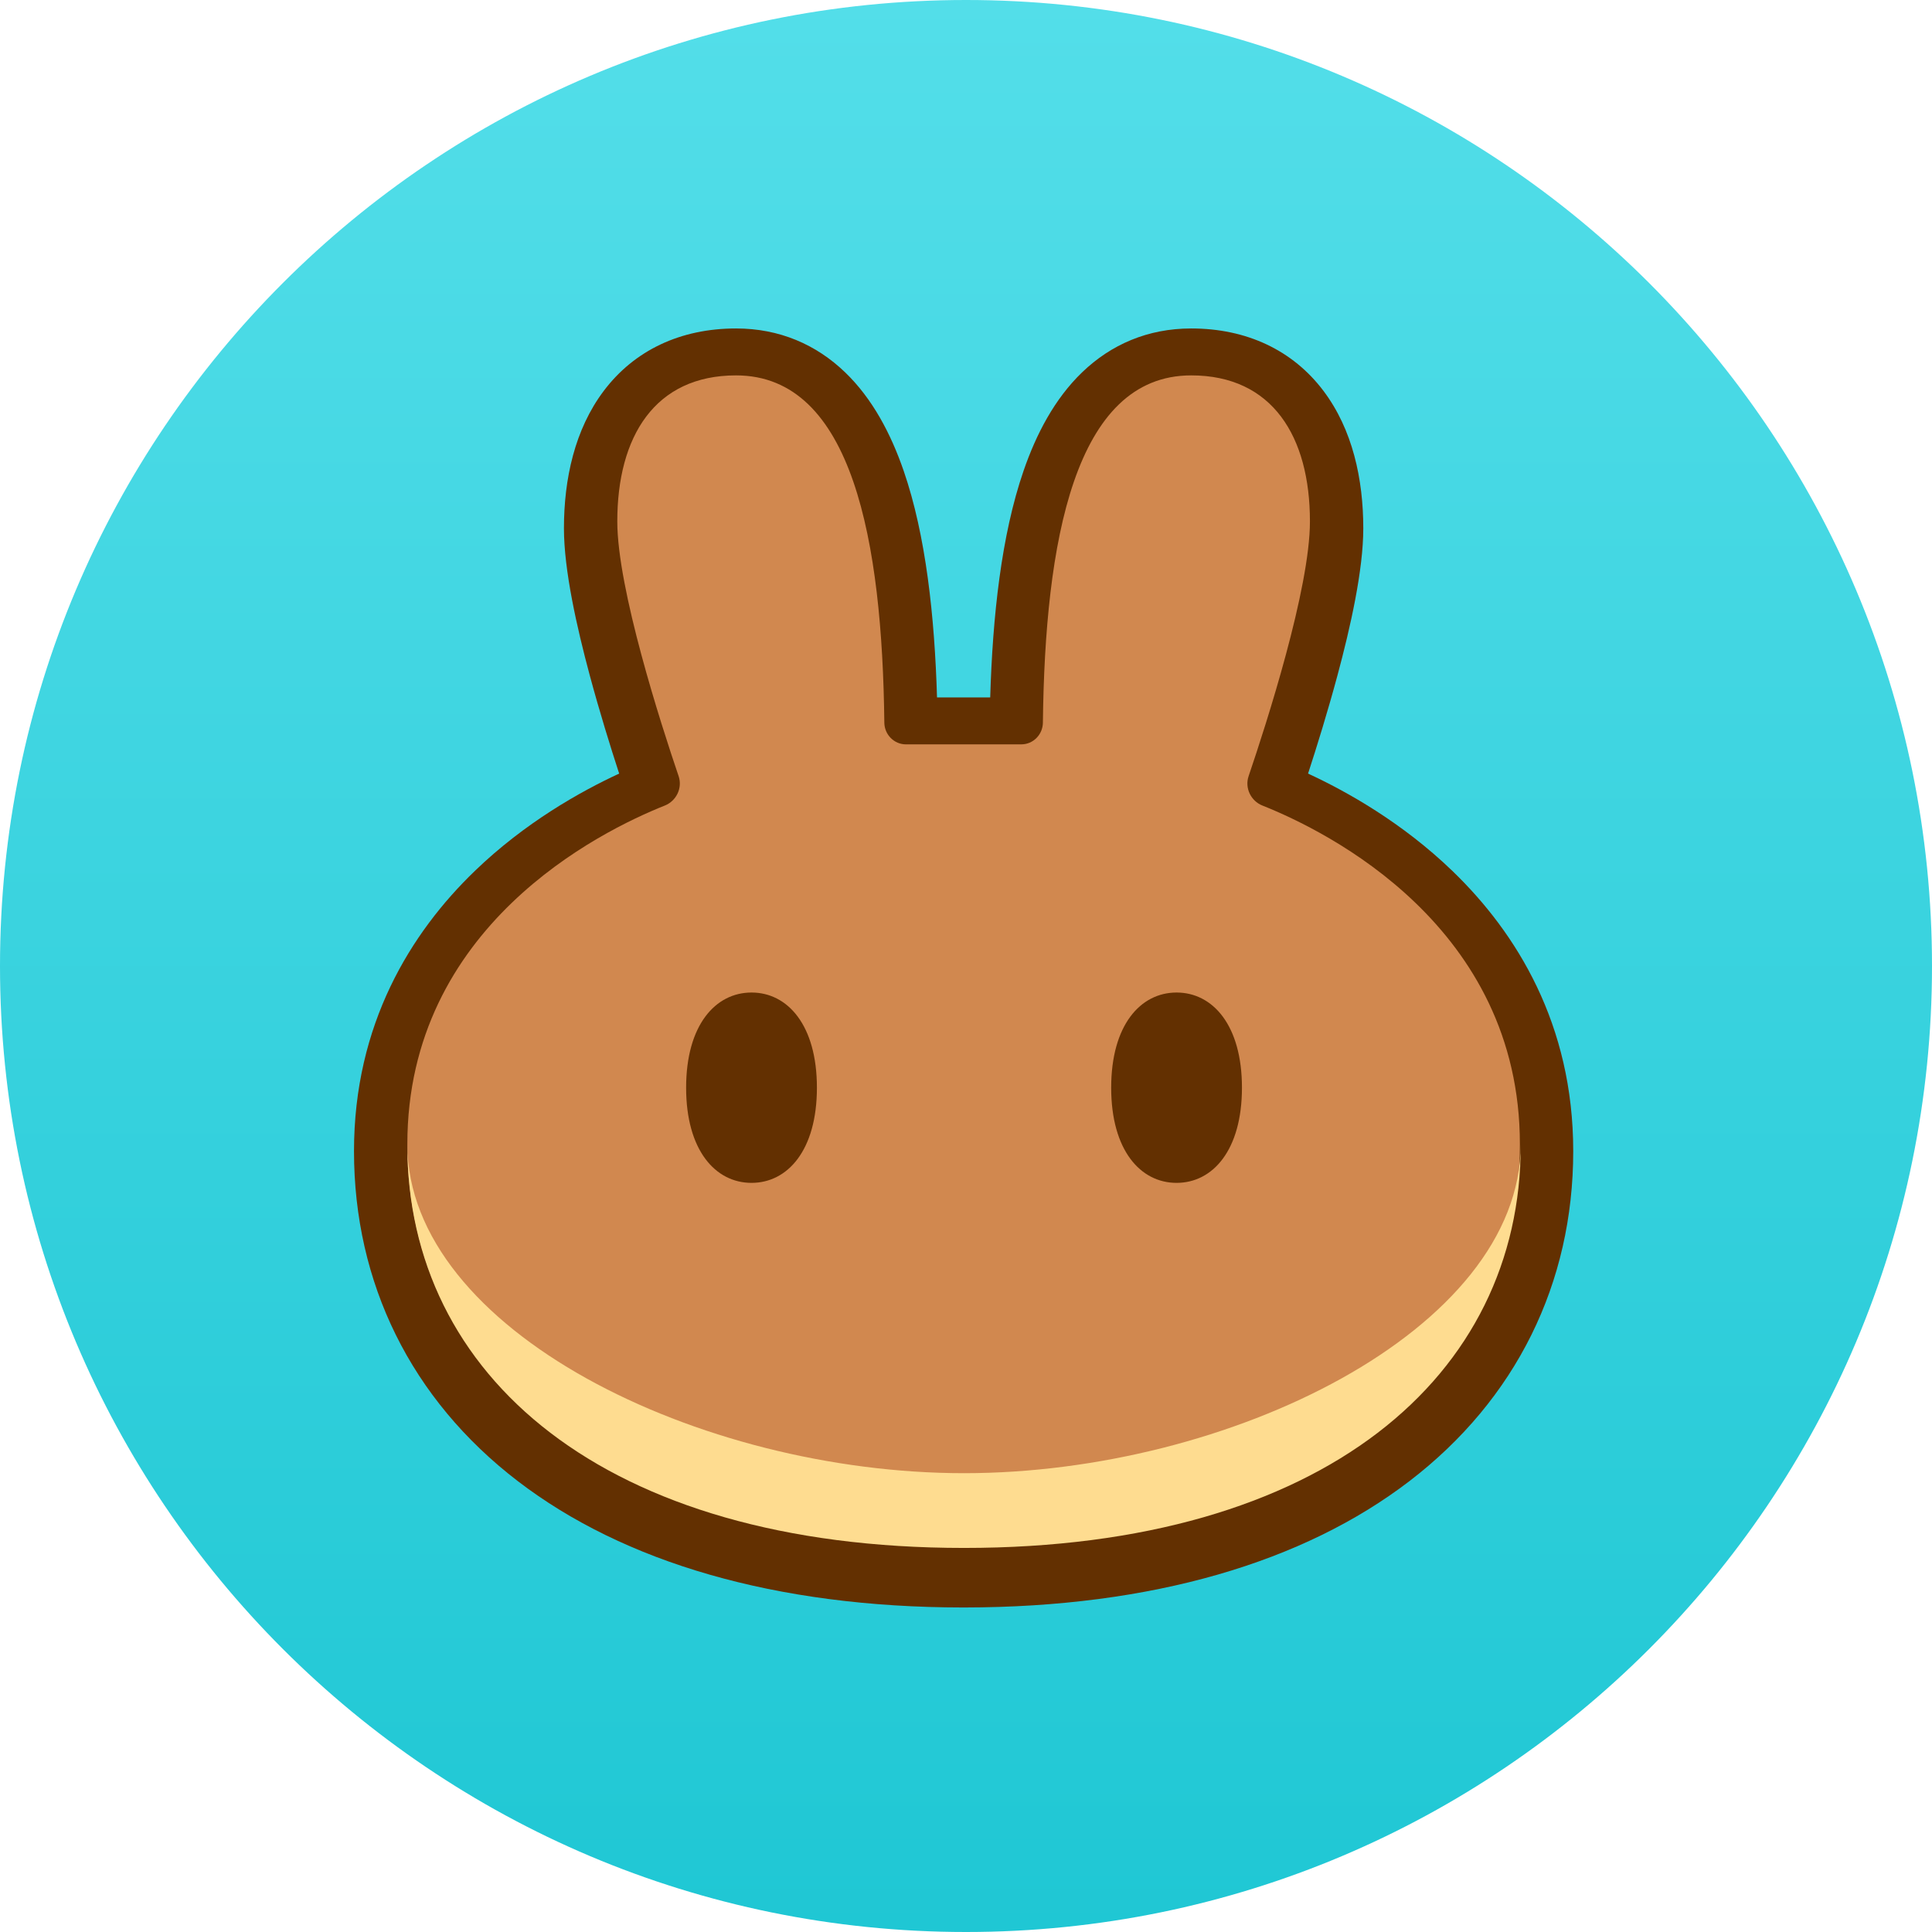
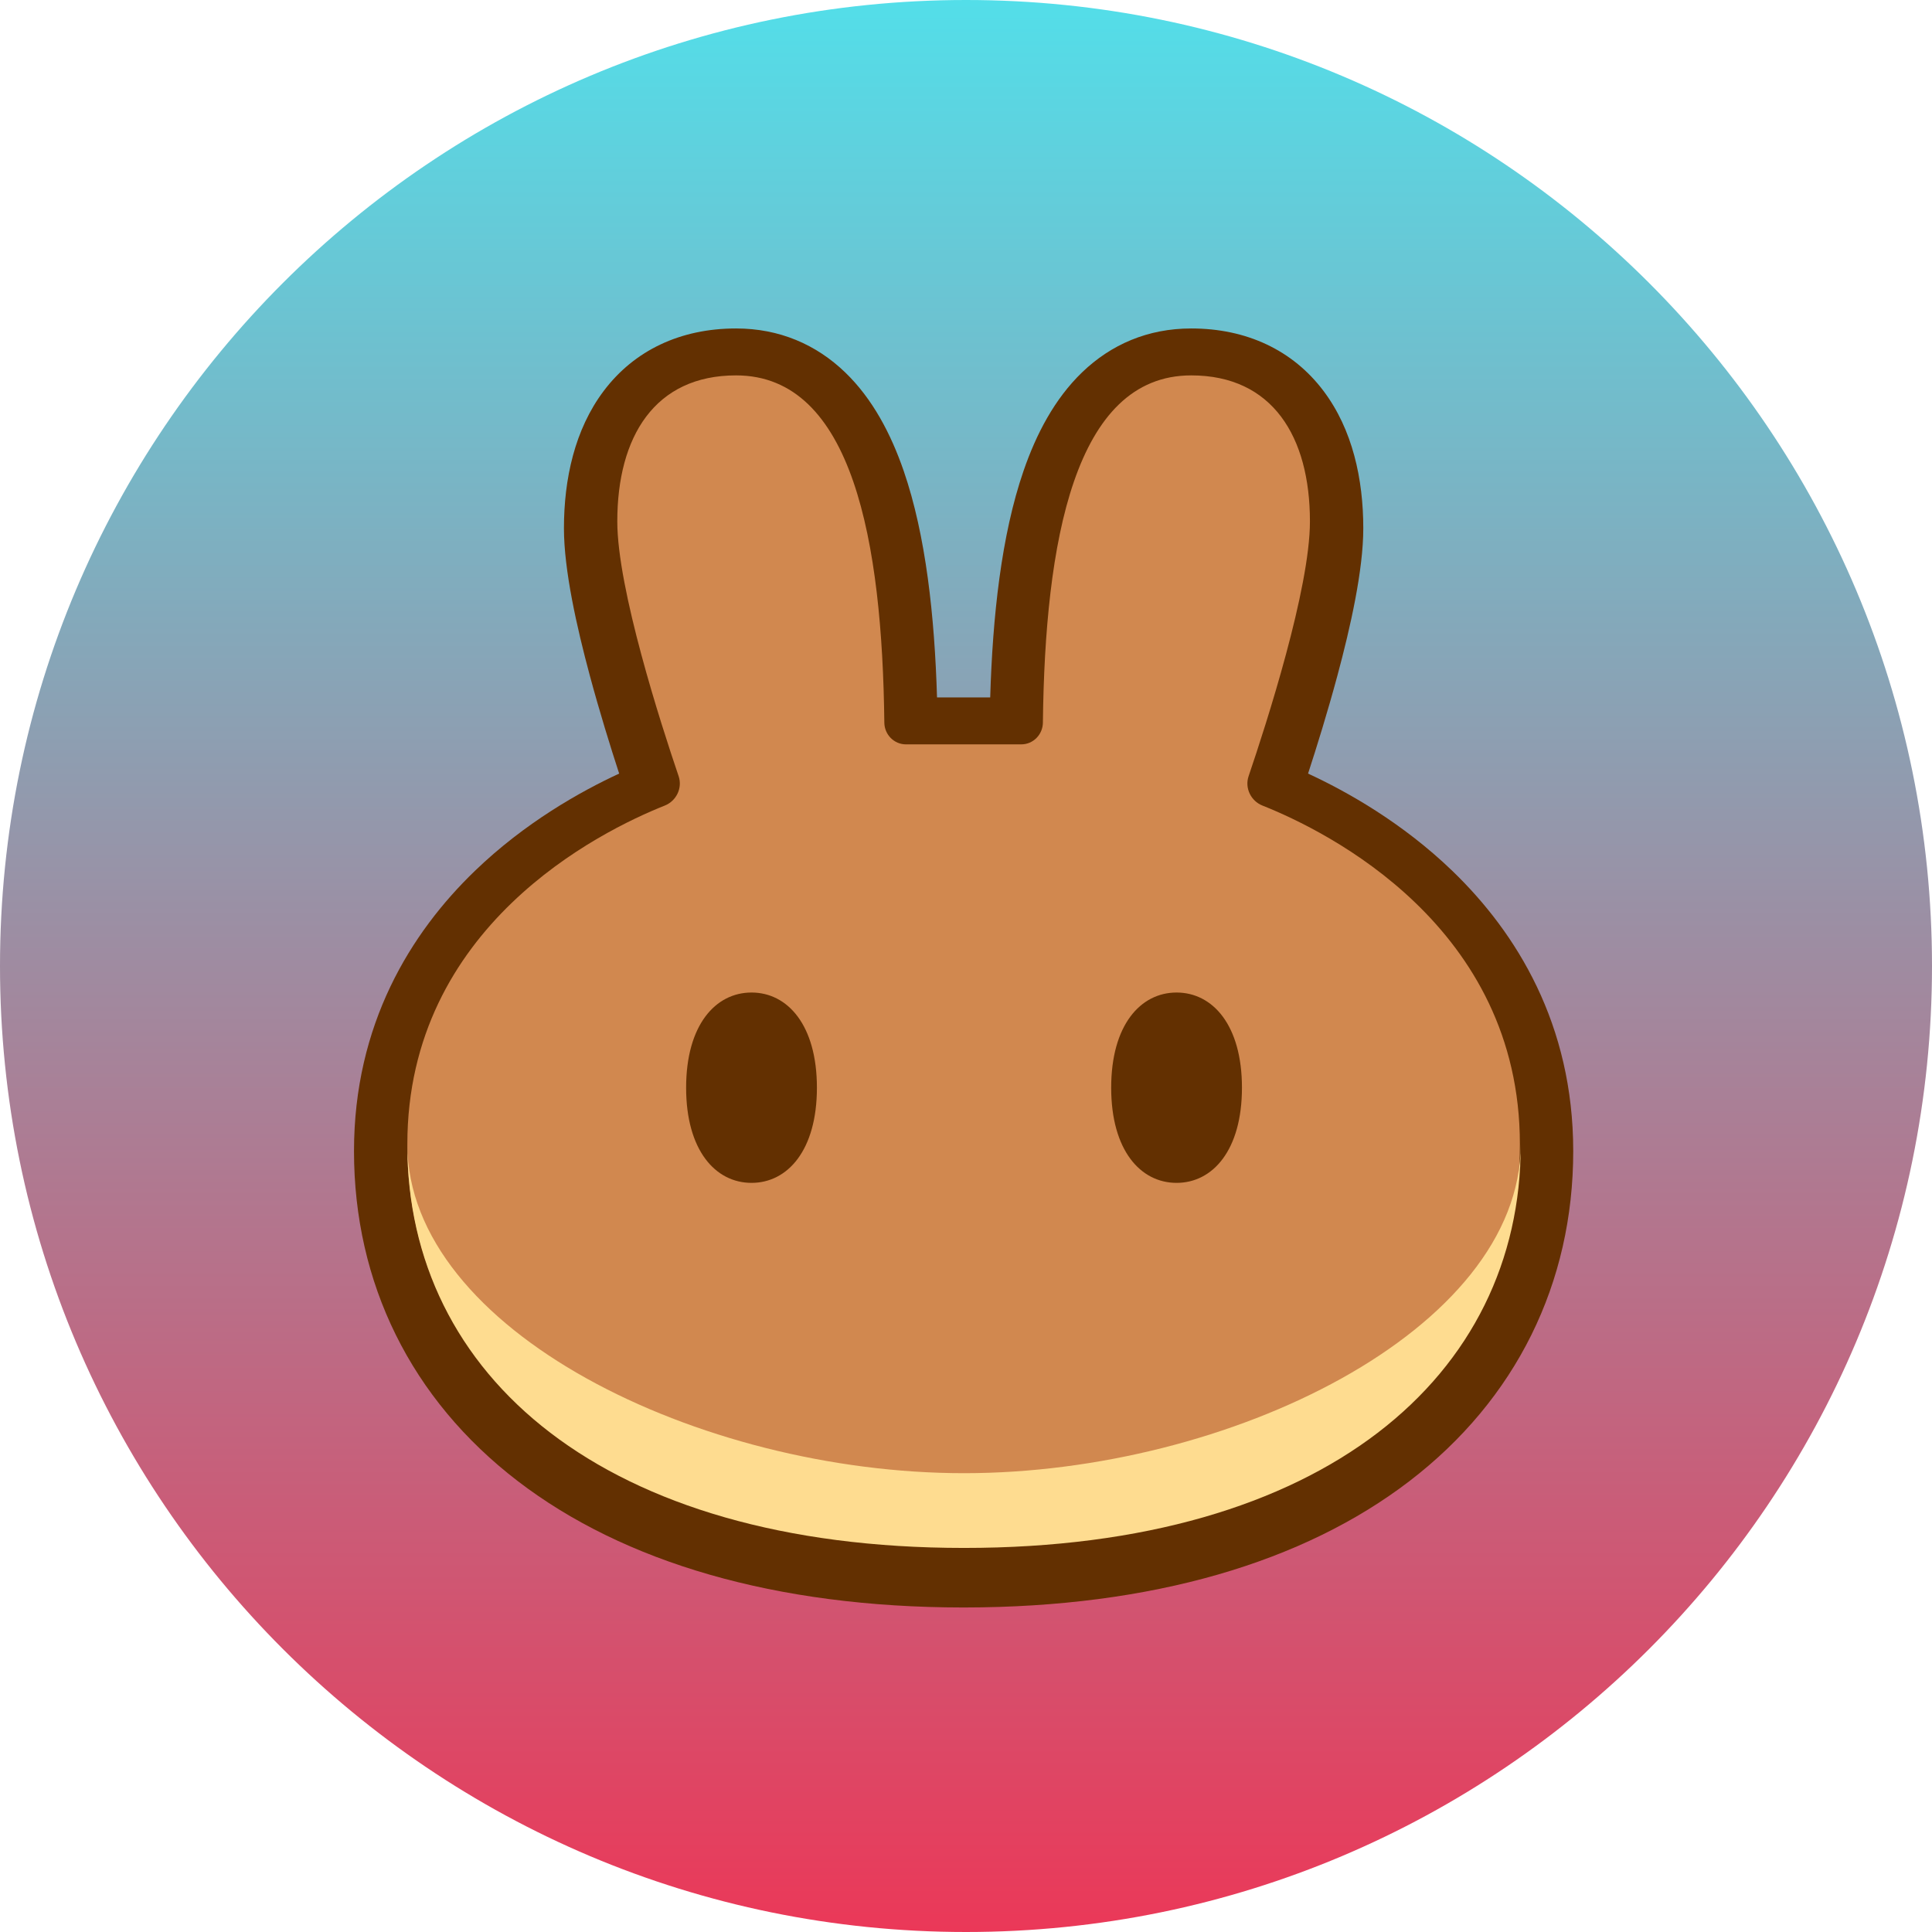
<svg xmlns="http://www.w3.org/2000/svg" width="96" height="96" viewBox="0 0 96 96" fill="none">
  <circle cx="48" cy="48" r="48" fill="url(#cake_logo_gradeint)" />
  <path fill-rule="evenodd" clip-rule="evenodd" d="M47.858 79.875C38.516 79.868 30.991 77.626 25.734 73.6C20.413 69.525 17.59 63.743 17.59 57.2C17.59 50.896 20.407 46.35 23.594 43.277C26.091 40.869 28.847 39.327 30.766 38.439C30.332 37.108 29.791 35.364 29.306 33.563C28.658 31.153 28.022 28.326 28.022 26.254C28.022 23.802 28.557 21.339 29.999 19.425C31.522 17.404 33.815 16.321 36.573 16.321C38.729 16.321 40.559 17.12 41.992 18.5C43.362 19.818 44.273 21.57 44.903 23.395C46.009 26.603 46.44 30.633 46.56 34.655H49.203C49.323 30.633 49.754 26.603 50.86 23.395C51.489 21.57 52.401 19.818 53.771 18.5C55.204 17.12 57.034 16.321 59.19 16.321C61.948 16.321 64.241 17.404 65.764 19.425C67.206 21.339 67.741 23.802 67.741 26.254C67.741 28.326 67.105 31.153 66.457 33.563C65.972 35.364 65.431 37.108 64.997 38.439C66.916 39.327 69.672 40.869 72.169 43.277C75.356 46.35 78.173 50.896 78.173 57.2C78.173 63.743 75.35 69.525 70.029 73.6C64.772 77.626 57.247 79.868 47.905 79.875H47.858Z" fill="#633001" />
  <path d="M36.573 18.653C32.533 18.653 30.673 21.698 30.673 25.909C30.673 29.256 32.834 35.959 33.721 38.569C33.92 39.156 33.606 39.799 33.035 40.027C29.797 41.316 20.241 46.039 20.241 56.855C20.241 68.248 29.952 76.838 47.86 76.852C47.867 76.852 47.874 76.852 47.881 76.852C47.889 76.852 47.896 76.852 47.903 76.852C65.811 76.838 75.522 68.248 75.522 56.855C75.522 46.039 65.966 41.316 62.728 40.027C62.156 39.799 61.843 39.156 62.042 38.569C62.929 35.959 65.09 29.256 65.09 25.909C65.09 21.698 63.23 18.653 59.19 18.653C53.374 18.653 51.924 26.975 51.821 35.907C51.814 36.503 51.337 36.987 50.746 36.987H45.016C44.426 36.987 43.949 36.503 43.942 35.907C43.839 26.975 42.389 18.653 36.573 18.653Z" fill="#D1884F" />
  <path d="M47.903 73.202C34.745 73.202 20.264 66.087 20.241 56.876C20.241 56.891 20.241 56.905 20.241 56.919C20.241 68.322 29.968 76.916 47.903 76.916C65.838 76.916 75.564 68.322 75.564 56.919C75.564 56.905 75.564 56.891 75.564 56.876C75.542 66.087 61.061 73.202 47.903 73.202Z" fill="#FEDC90" />
  <path d="M40.592 54.047C40.592 57.157 39.137 58.776 37.343 58.776C35.548 58.776 34.093 57.157 34.093 54.047C34.093 50.938 35.548 49.318 37.343 49.318C39.137 49.318 40.592 50.938 40.592 54.047Z" fill="#633001" />
  <path d="M61.712 54.047C61.712 57.157 60.258 58.776 58.463 58.776C56.668 58.776 55.214 57.157 55.214 54.047C55.214 50.938 56.668 49.318 58.463 49.318C60.258 49.318 61.712 50.938 61.712 54.047Z" fill="#633001" />
  <defs>
    <linearGradient id="cake_logo_gradeint" x1="48" y1="0" x2="48" y2="96" gradientUnits="userSpaceOnUse">
      <stop stop-color="#53DEE9" />
-       <stop offset="1" stop-color="#1FC7D4" />
+       <stop offset="1" stop-color="#eb3858" />
    </linearGradient>
  </defs>
</svg>
